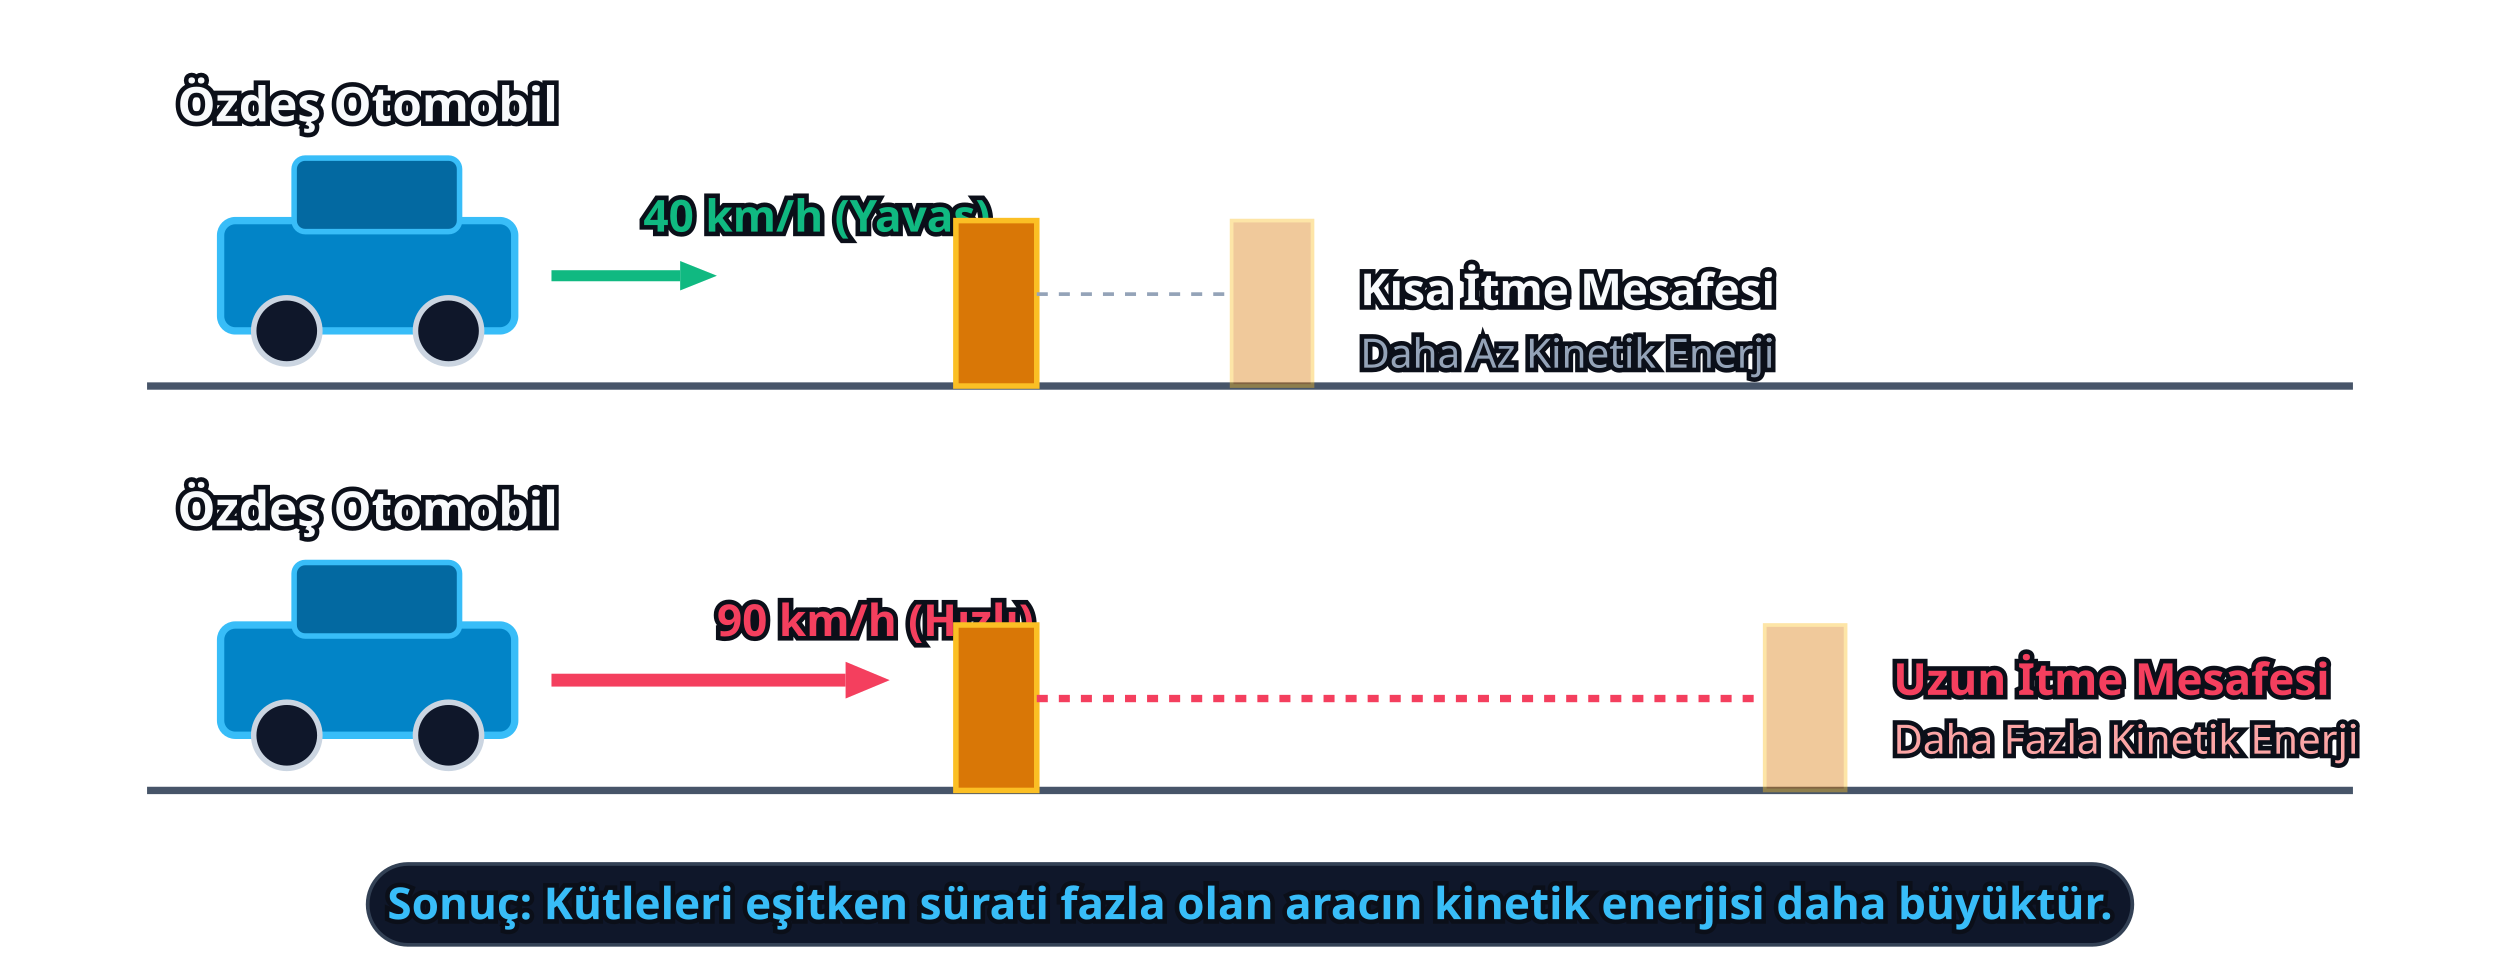
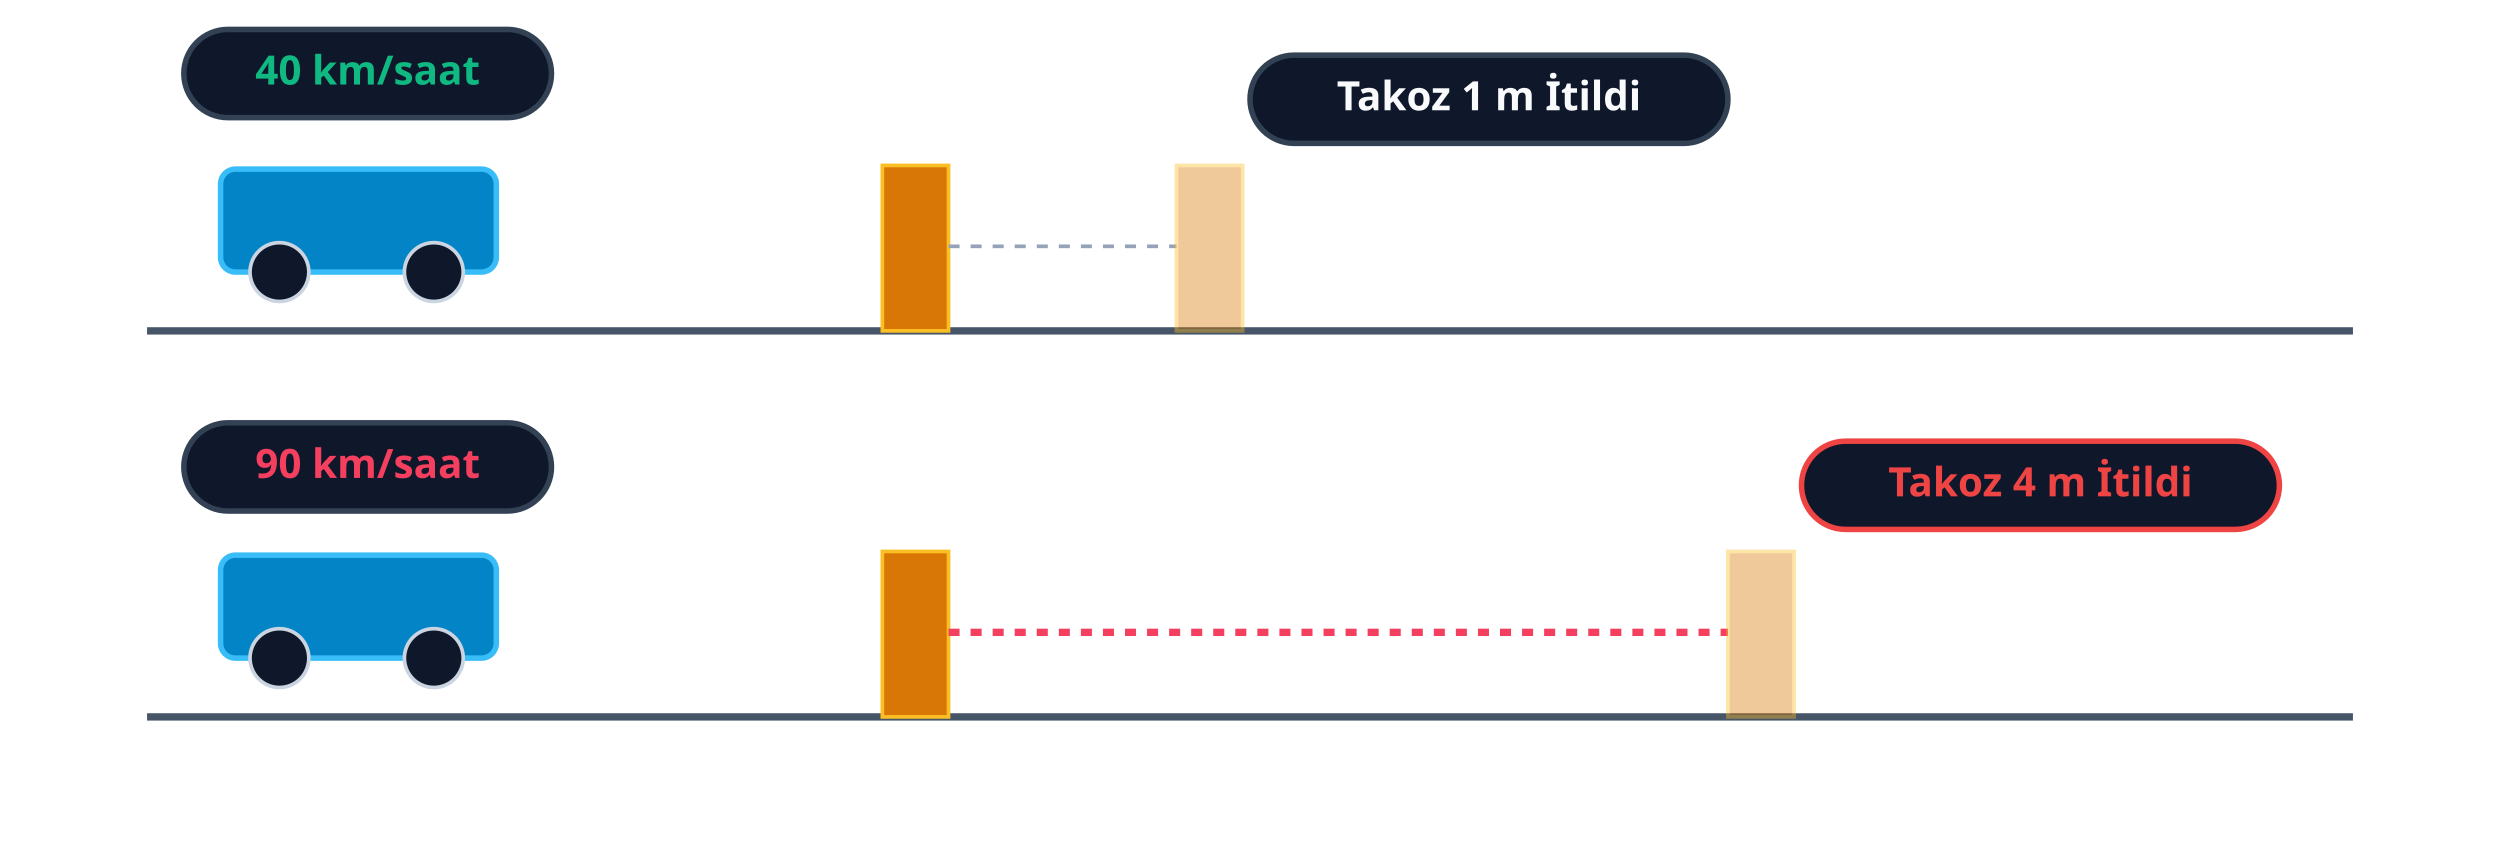
- <svg xmlns="http://www.w3.org/2000/svg" viewBox="0 0 680 260" width="100%" height="100%">
+ <svg xmlns="http://www.w3.org/2000/svg" viewBox="0 0 680 230" width="100%" height="100%">
  <rect width="100%" height="100%" fill="none" />
-   <g transform="translate(40, 35)">
+   <g transform="translate(40, 20)">
    <line x1="0" y1="70" x2="600" y2="70" stroke="#475569" stroke-width="2" />
-     <rect x="20" y="25" width="80" height="30" rx="4" fill="#0284c7" stroke="#38bdf8" stroke-width="2" />
-     <rect x="40" y="8" width="45" height="20" rx="3" fill="#0369a1" stroke="#38bdf8" stroke-width="1.5" />
-     <circle cx="38" cy="55" r="9" fill="#0f172a" stroke="#cbd5e1" stroke-width="1.5" />
-     <circle cx="82" cy="55" r="9" fill="#0f172a" stroke="#cbd5e1" stroke-width="1.5" />
-     <text x="60" y="-2" fill="#f8fafc" font-size="13" font-weight="bold" text-anchor="middle" font-family="system-ui, sans-serif" paint-order="stroke fill" stroke="#0b0f19" stroke-width="2.5px">Özdeş Otomobil</text>
-     <line x1="110" y1="40" x2="145" y2="40" stroke="#10b981" stroke-width="3" />
-     <polygon points="145,36 155,40 145,44" fill="#10b981" />
-     <text x="135" y="28" fill="#10b981" font-size="12" font-weight="bold" font-family="system-ui, sans-serif" paint-order="stroke fill" stroke="#0b0f19" stroke-width="2.5px">40 km/h (Yavaş)</text>
-     <rect x="220" y="25" width="22" height="45" fill="#d97706" stroke="#fbbf24" stroke-width="1.5" />
-     <line x1="242" y1="45" x2="295" y2="45" stroke="#94a3b8" stroke-dasharray="3,3" />
-     <rect x="295" y="25" width="22" height="45" fill="#d97706" opacity="0.4" stroke="#fbbf24" />
-     <text x="330" y="48" fill="#f8fafc" font-size="12" font-weight="bold" font-family="system-ui, sans-serif" paint-order="stroke fill" stroke="#0b0f19" stroke-width="2.5px">Kısa İtme Mesafesi</text>
-     <text x="330" y="65" fill="#94a3b8" font-size="11" font-family="system-ui, sans-serif" paint-order="stroke fill" stroke="#0b0f19" stroke-width="2.5px">Daha Az Kinetik Enerji</text>
+     <rect x="20" y="26" width="75" height="28" rx="4" fill="#0284c7" stroke="#38bdf8" stroke-width="1.5" />
+     <circle cx="36" cy="54" r="8" fill="#0f172a" stroke="#cbd5e1" />
+     <circle cx="78" cy="54" r="8" fill="#0f172a" stroke="#cbd5e1" />
+     <rect x="200" y="25" width="18" height="45" fill="#d97706" stroke="#fbbf24" />
+     <line x1="218" y1="47" x2="280" y2="47" stroke="#94a3b8" stroke-dasharray="3,3" />
+     <rect x="280" y="25" width="18" height="45" fill="#d97706" opacity="0.4" stroke="#fbbf24" />
  </g>
-   <g transform="translate(40, 145)">
+   <g>
+     <rect x="50" y="8" width="100" height="24" rx="12" fill="#0f172a" stroke="#334155" stroke-width="1.5" />
+     <text x="100" y="23" fill="#10b981" font-size="11" font-weight="bold" text-anchor="middle" font-family="system-ui, sans-serif">40 km/saat</text>
+   </g>
+   <g>
+     <rect x="340" y="15" width="130" height="24" rx="12" fill="#0f172a" stroke="#334155" stroke-width="1.5" />
+     <text x="405" y="30" fill="#f8fafc" font-size="11" font-weight="bold" text-anchor="middle" font-family="system-ui, sans-serif">Takoz 1 m İtildi</text>
+   </g>
+   <g transform="translate(40, 125)">
    <line x1="0" y1="70" x2="600" y2="70" stroke="#475569" stroke-width="2" />
-     <rect x="20" y="25" width="80" height="30" rx="4" fill="#0284c7" stroke="#38bdf8" stroke-width="2" />
-     <rect x="40" y="8" width="45" height="20" rx="3" fill="#0369a1" stroke="#38bdf8" stroke-width="1.5" />
-     <circle cx="38" cy="55" r="9" fill="#0f172a" stroke="#cbd5e1" stroke-width="1.5" />
-     <circle cx="82" cy="55" r="9" fill="#0f172a" stroke="#cbd5e1" stroke-width="1.5" />
-     <text x="60" y="-2" fill="#f8fafc" font-size="13" font-weight="bold" text-anchor="middle" font-family="system-ui, sans-serif" paint-order="stroke fill" stroke="#0b0f19" stroke-width="2.5px">Özdeş Otomobil</text>
-     <line x1="110" y1="40" x2="190" y2="40" stroke="#f43f5e" stroke-width="3.5" />
-     <polygon points="190,35 202,40 190,45" fill="#f43f5e" />
-     <text x="155" y="28" fill="#f43f5e" font-size="12" font-weight="bold" font-family="system-ui, sans-serif" paint-order="stroke fill" stroke="#0b0f19" stroke-width="2.5px">90 km/h (Hızlı)</text>
-     <rect x="220" y="25" width="22" height="45" fill="#d97706" stroke="#fbbf24" stroke-width="1.5" />
-     <line x1="242" y1="45" x2="440" y2="45" stroke="#f43f5e" stroke-dasharray="3,3" stroke-width="2" />
-     <rect x="440" y="25" width="22" height="45" fill="#d97706" opacity="0.4" stroke="#fbbf24" />
-     <text x="475" y="44" fill="#f43f5e" font-size="12" font-weight="bold" font-family="system-ui, sans-serif" paint-order="stroke fill" stroke="#0b0f19" stroke-width="2.5px">Uzun İtme Mesafesi</text>
-     <text x="475" y="60" fill="#fca5a5" font-size="11" font-family="system-ui, sans-serif" paint-order="stroke fill" stroke="#0b0f19" stroke-width="2.5px">Daha Fazla Kinetik Enerji</text>
+     <rect x="20" y="26" width="75" height="28" rx="4" fill="#0284c7" stroke="#38bdf8" stroke-width="1.5" />
+     <circle cx="36" cy="54" r="8" fill="#0f172a" stroke="#cbd5e1" />
+     <circle cx="78" cy="54" r="8" fill="#0f172a" stroke="#cbd5e1" />
+     <rect x="200" y="25" width="18" height="45" fill="#d97706" stroke="#fbbf24" />
+     <line x1="218" y1="47" x2="430" y2="47" stroke="#f43f5e" stroke-dasharray="3,3" stroke-width="2" />
+     <rect x="430" y="25" width="18" height="45" fill="#d97706" opacity="0.4" stroke="#fbbf24" />
  </g>
-   <rect x="100" y="235" width="480" height="22" rx="11" fill="#0f172a" stroke="#334155" />
-   <text x="340" y="250" fill="#38bdf8" font-size="12" font-weight="bold" text-anchor="middle" font-family="system-ui, sans-serif" paint-order="stroke fill" stroke="#0b0f19" stroke-width="2.5px">Sonuç: Kütleleri eşitken sürati fazla olan aracın kinetik enerjisi daha büyüktür.</text>
+   <g>
+     <rect x="50" y="115" width="100" height="24" rx="12" fill="#0f172a" stroke="#334155" stroke-width="1.5" />
+     <text x="100" y="130" fill="#f43f5e" font-size="11" font-weight="bold" text-anchor="middle" font-family="system-ui, sans-serif">90 km/saat</text>
+   </g>
+   <g>
+     <rect x="490" y="120" width="130" height="24" rx="12" fill="#0f172a" stroke="#ef4444" stroke-width="1.5" />
+     <text x="555" y="135" fill="#ef4444" font-size="11" font-weight="bold" text-anchor="middle" font-family="system-ui, sans-serif">Takoz 4 m İtildi</text>
+   </g>
</svg>
